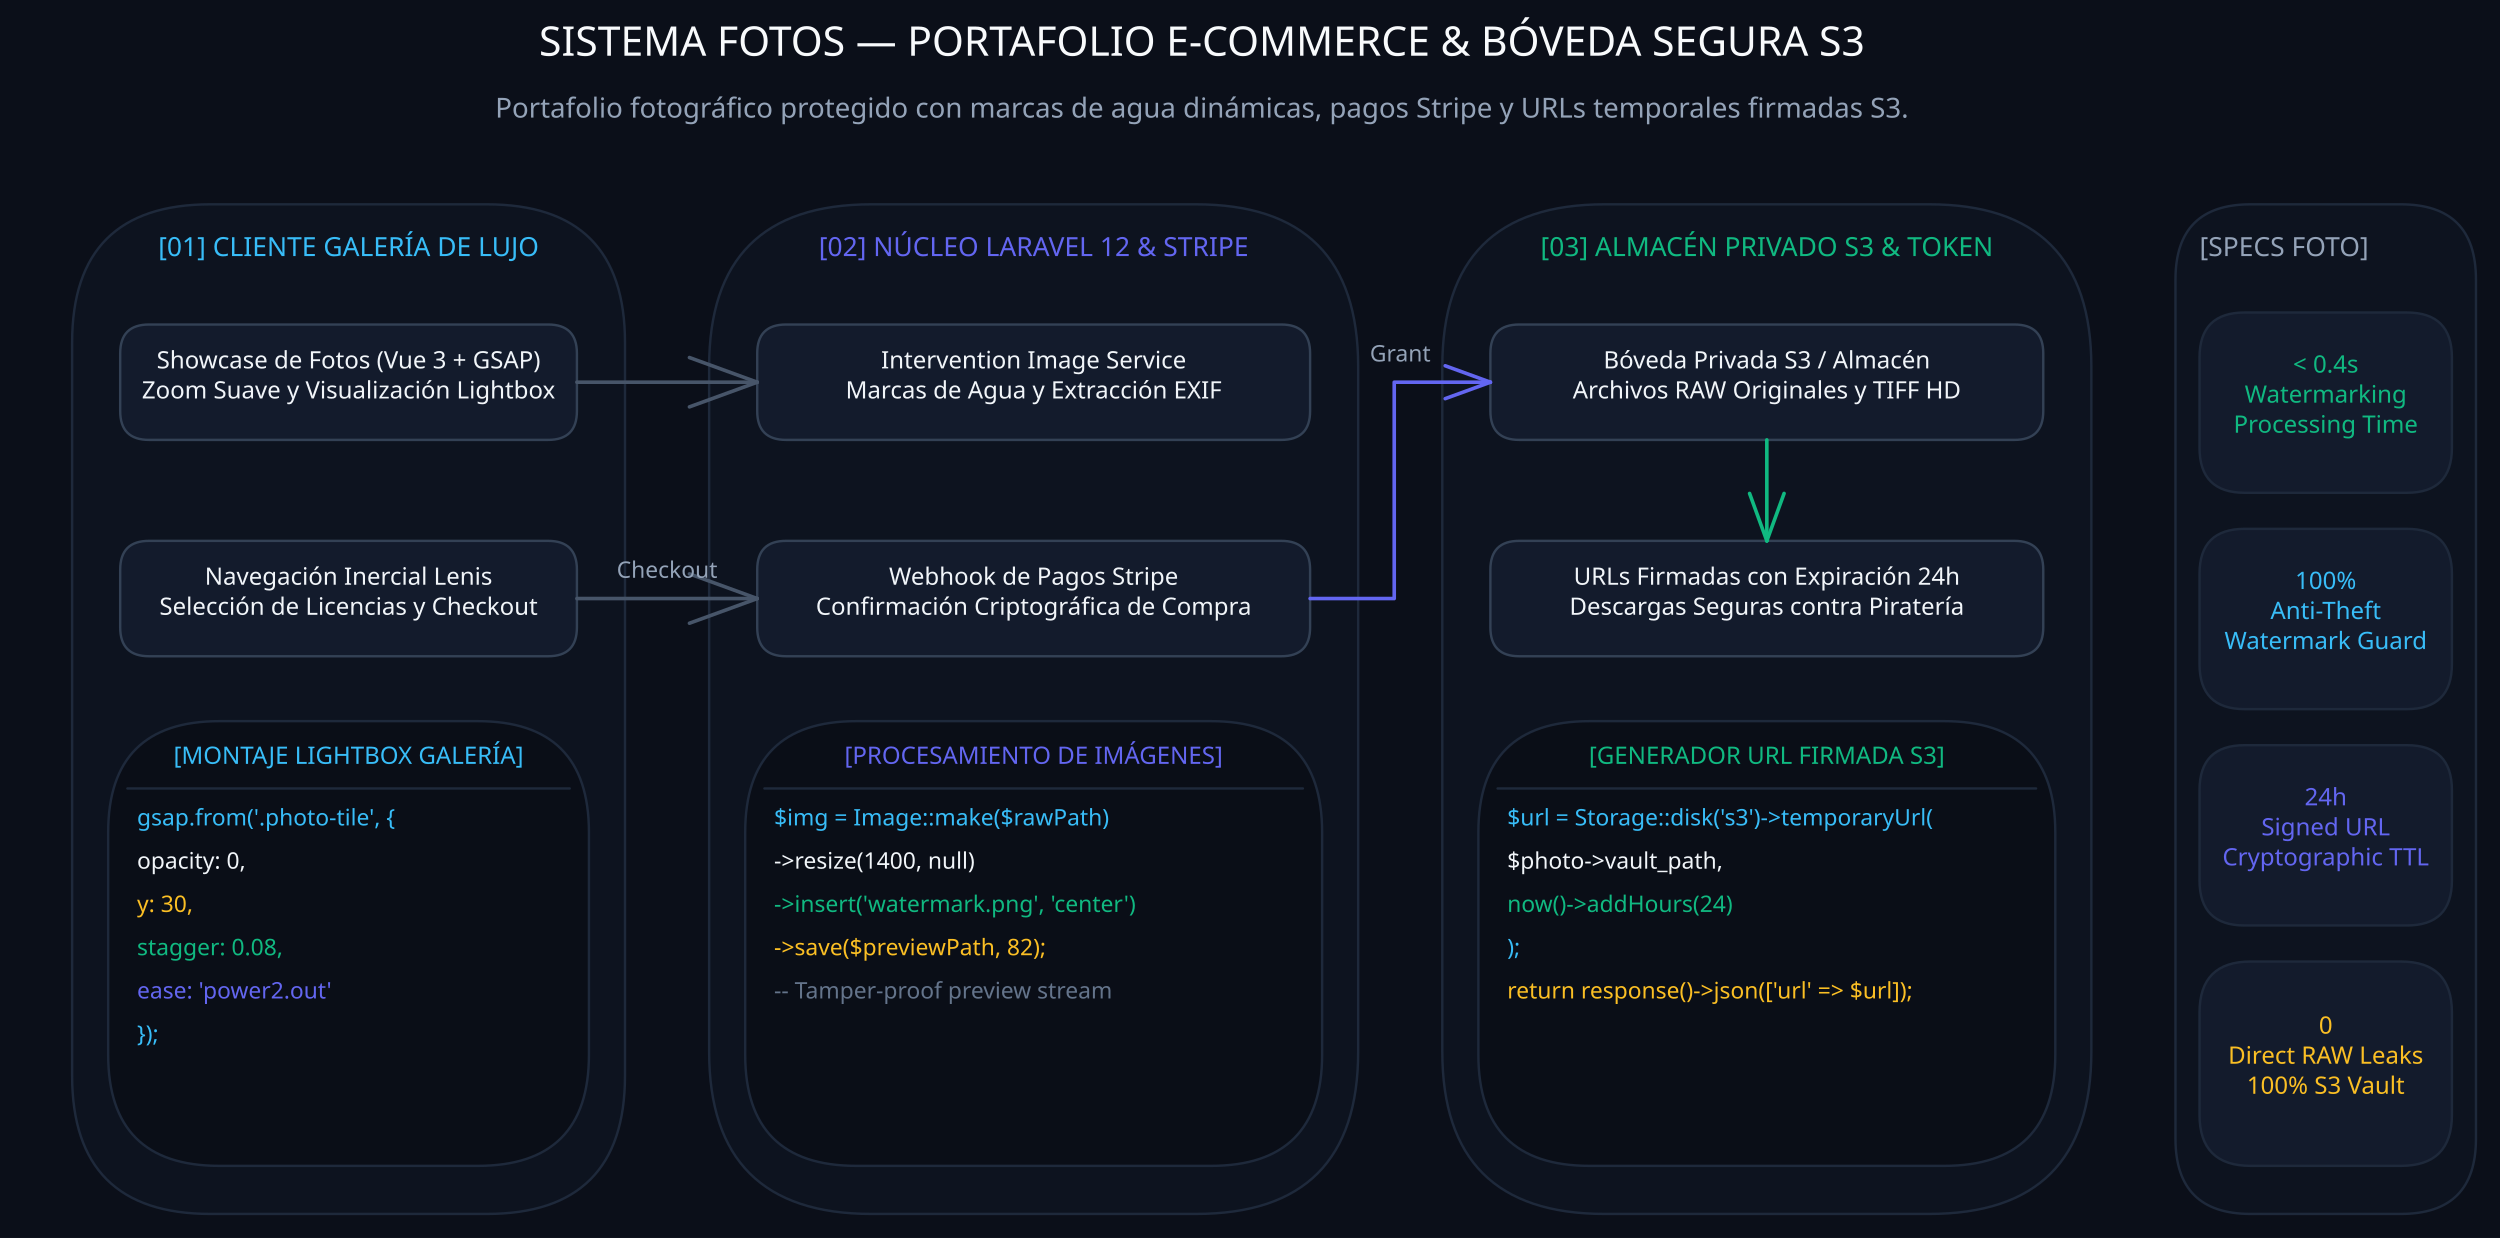
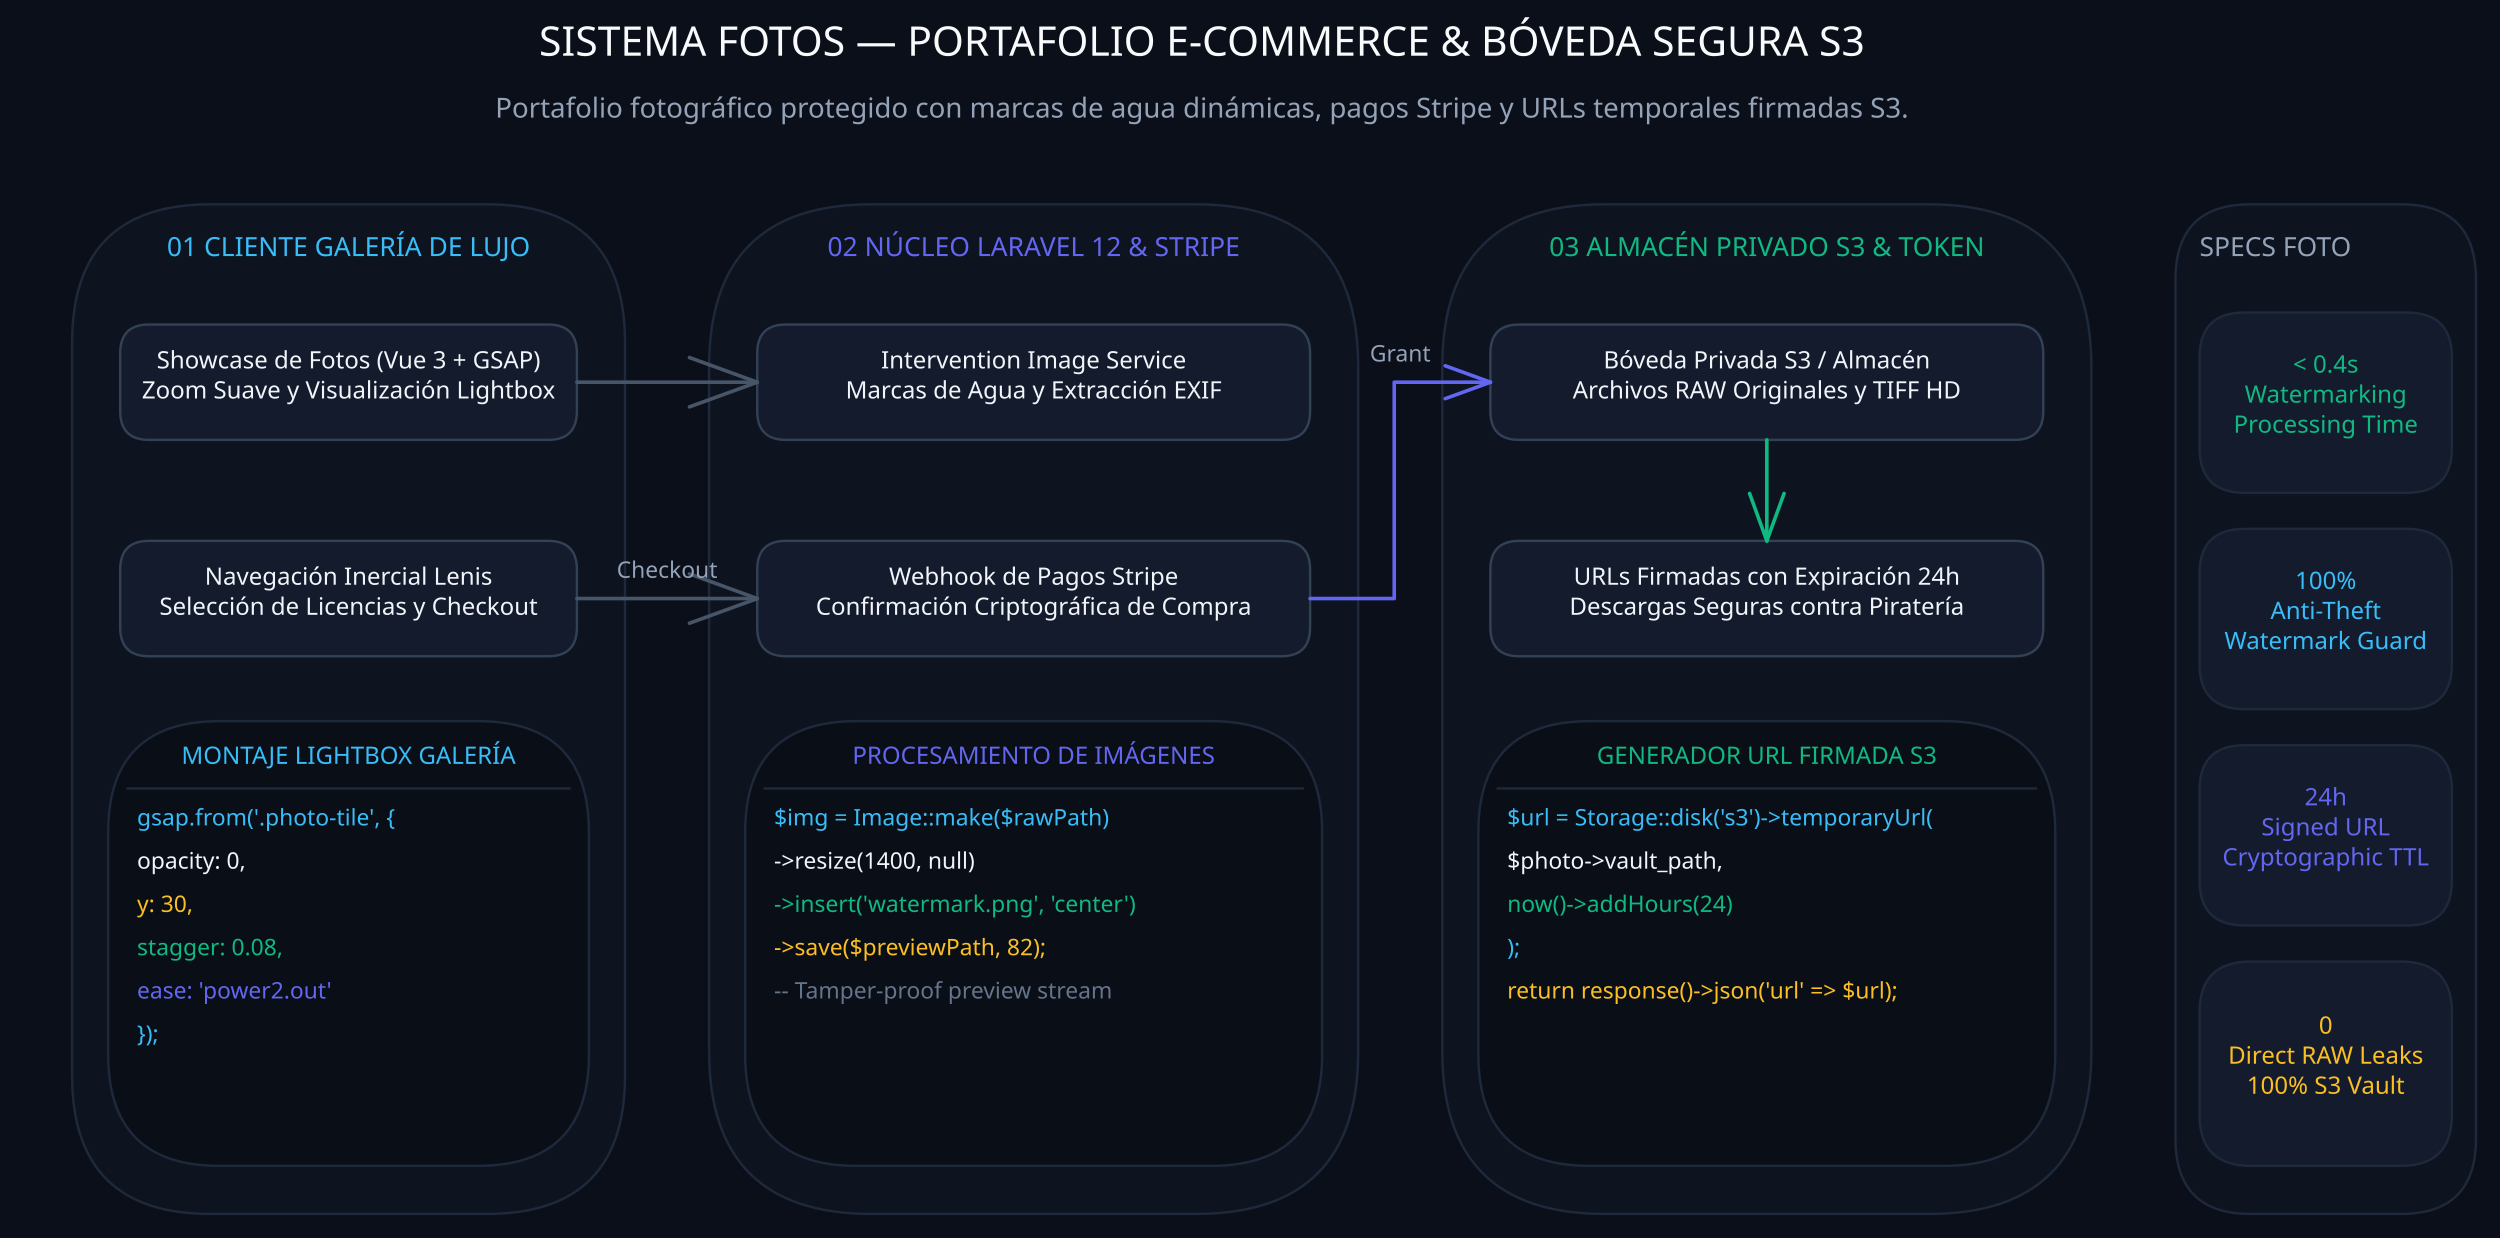
<svg xmlns="http://www.w3.org/2000/svg" version="1.1" viewBox="0 0 1040 515" width="2080" height="1030">
  <defs>
    <style class="style-fonts">
      @font-face {
        font-family: "Virgil";
        src: url("https://unpkg.com/@excalidraw/excalidraw@undefined/dist/excalidraw-assets/Virgil.woff2");
      }
      @font-face {
        font-family: "Cascadia";
        src: url("https://unpkg.com/@excalidraw/excalidraw@undefined/dist/excalidraw-assets/Cascadia.woff2");
      }
      @font-face {
        font-family: "Assistant";
        src: url("https://unpkg.com/@excalidraw/excalidraw@undefined/dist/excalidraw-assets/Assistant-Regular.woff2");
      }
    </style>
  </defs>
  <rect x="0" y="0" width="1040" height="515" fill="#0b0f19" />
  <g transform="translate(10 10) rotate(0 490 14)">
    <text x="490" y="0" font-family="Cascadia, Segoe UI Emoji" font-size="17px" fill="#f8fafc" text-anchor="middle" style="white-space: pre;" direction="ltr" dominant-baseline="text-before-edge">SISTEMA FOTOS — PORTAFOLIO E-COMMERCE &amp; BÓVEDA SEGURA S3</text>
  </g>
  <g transform="translate(10 40) rotate(0 490 9)">
    <text x="490" y="0" font-family="Cascadia, Segoe UI Emoji" font-size="11.5px" fill="#94a3b8" text-anchor="middle" style="white-space: pre;" direction="ltr" dominant-baseline="text-before-edge">Portafolio fotográfico protegido con marcas de agua dinámicas, pagos Stripe y URLs temporales firmadas S3.</text>
  </g>
  <g stroke-linecap="round" transform="translate(30 85) rotate(0 115 210)">
    <path d="M57.5 0 C97.15 0, 136.8 0, 172.5 0 C210.83 0, 230 19.17, 230 57.5 C230 175.03, 230 292.57, 230 362.5 C230 400.83, 210.83 420, 172.5 420 C138.36 420, 104.22 420, 57.5 420 C19.17 420, 0 400.83, 0 362.5 C0 294.86, 0 227.22, 0 57.5 C0 19.17, 19.17 0, 57.5 0" stroke="none" stroke-width="0" fill="#0d131f" />
    <path d="M57.5 0 C85.67 0, 113.85 0, 172.5 0 M57.5 0 C91.78 0, 126.07 0, 172.5 0 M172.5 0 C210.83 0, 230 19.17, 230 57.5 M172.5 0 C210.83 0, 230 19.17, 230 57.5 M230 57.5 C230 152.23, 230 246.95, 230 362.5 M230 57.5 C230 169.72, 230 281.93, 230 362.5 M230 362.5 C230 400.83, 210.83 420, 172.5 420 M230 362.5 C230 400.83, 210.83 420, 172.5 420 M172.5 420 C149.14 420, 125.78 420, 57.5 420 M172.5 420 C140.02 420, 107.55 420, 57.5 420 M57.5 420 C19.17 420, 0 400.83, 0 362.5 M57.5 420 C19.17 420, 0 400.83, 0 362.5 M0 362.5 C0 262.7, 0 162.89, 0 57.5 M0 362.5 C0 256.13, 0 149.75, 0 57.5 M0 57.5 C0 19.17, 19.17 0, 57.5 0 M0 57.5 C0 19.17, 19.17 0, 57.5 0" stroke="#1e293b" stroke-width="1" fill="none" />
  </g>
  <g transform="translate(30 98) rotate(0 115 8)">
-     <text x="115" y="0" font-family="Cascadia, Segoe UI Emoji" font-size="11px" fill="#38bdf8" text-anchor="middle" style="white-space: pre;" direction="ltr" dominant-baseline="text-before-edge">[01] CLIENTE GALERÍA DE LUJO</text>
+     <text x="115" y="0" font-family="Cascadia, Segoe UI Emoji" font-size="11px" fill="#38bdf8" text-anchor="middle" style="white-space: pre;" direction="ltr" dominant-baseline="text-before-edge">01 CLIENTE GALERÍA DE LUJO</text>
  </g>
  <g stroke-linecap="round" transform="translate(50 135) rotate(0 95 24)">
    <path d="M12 0 C49.3 0, 86.6 0, 178 0 C186 0, 190 4, 190 12 C190 18.88, 190 25.77, 190 36 C190 44, 186 48, 178 48 C138.4 48, 98.79 48, 12 48 C4 48, 0 44, 0 36 C0 26.53, 0 17.05, 0 12 C0 4, 4 0, 12 0" stroke="none" stroke-width="0" fill="#131b2c" />
    <path d="M12 0 C52.67 0, 93.34 0, 178 0 M12 0 C76.09 0, 140.19 0, 178 0 M178 0 C186 0, 190 4, 190 12 M178 0 C186 0, 190 4, 190 12 M190 12 C190 21.13, 190 30.27, 190 36 M190 12 C190 19.82, 190 27.65, 190 36 M190 36 C190 44, 186 48, 178 48 M190 36 C190 44, 186 48, 178 48 M178 48 C133.87 48, 89.75 48, 12 48 M178 48 C120.62 48, 63.23 48, 12 48 M12 48 C4 48, 0 44, 0 36 M12 48 C4 48, 0 44, 0 36 M0 36 C0 29.41, 0 22.83, 0 12 M0 36 C0 29.89, 0 23.79, 0 12 M0 12 C0 4, 4 0, 12 0 M0 12 C0 4, 4 0, 12 0" stroke="#334155" stroke-width="1" fill="none" />
  </g>
  <g transform="translate(56 145.5) rotate(0 89 13.5)">
    <text x="89" y="0" font-family="Cascadia, Segoe UI Emoji" font-size="10px" fill="#f1f5f9" text-anchor="middle" style="white-space: pre;" direction="ltr" dominant-baseline="text-before-edge">Showcase de Fotos (Vue 3 + GSAP)</text>
    <text x="89" y="12.5" font-family="Cascadia, Segoe UI Emoji" font-size="10px" fill="#f1f5f9" text-anchor="middle" style="white-space: pre;" direction="ltr" dominant-baseline="text-before-edge">Zoom Suave y Visualización Lightbox</text>
  </g>
  <g stroke-linecap="round" transform="translate(50 225) rotate(0 95 24)">
    <path d="M12 0 C62.57 0, 113.14 0, 178 0 C186 0, 190 4, 190 12 C190 21.32, 190 30.63, 190 36 C190 44, 186 48, 178 48 C114.88 48, 51.75 48, 12 48 C4 48, 0 44, 0 36 C0 27.18, 0 18.35, 0 12 C0 4, 4 0, 12 0" stroke="none" stroke-width="0" fill="#131b2c" />
    <path d="M12 0 C52.67 0, 93.34 0, 178 0 M12 0 C57.5 0, 102.99 0, 178 0 M178 0 C186 0, 190 4, 190 12 M178 0 C186 0, 190 4, 190 12 M190 12 C190 18.01, 190 24.03, 190 36 M190 12 C190 18.82, 190 25.64, 190 36 M190 36 C190 44, 186 48, 178 48 M190 36 C190 44, 186 48, 178 48 M178 48 C123.47 48, 68.94 48, 12 48 M178 48 C143.31 48, 108.62 48, 12 48 M12 48 C4 48, 0 44, 0 36 M12 48 C4 48, 0 44, 0 36 M0 36 C0 30.68, 0 25.36, 0 12 M0 36 C0 27.36, 0 18.72, 0 12 M0 12 C0 4, 4 0, 12 0 M0 12 C0 4, 4 0, 12 0" stroke="#334155" stroke-width="1" fill="none" />
  </g>
  <g transform="translate(56 235.5) rotate(0 89 13.5)">
    <text x="89" y="0" font-family="Cascadia, Segoe UI Emoji" font-size="10px" fill="#f1f5f9" text-anchor="middle" style="white-space: pre;" direction="ltr" dominant-baseline="text-before-edge">Navegación Inercial Lenis</text>
    <text x="89" y="12.5" font-family="Cascadia, Segoe UI Emoji" font-size="10px" fill="#f1f5f9" text-anchor="middle" style="white-space: pre;" direction="ltr" dominant-baseline="text-before-edge">Selección de Licencias y Checkout</text>
  </g>
  <g stroke-linecap="round" transform="translate(45 300) rotate(0 100 92.5)">
    <path d="M46.25 0 C87.59 0, 128.94 0, 153.75 0 C184.58 0, 200 15.42, 200 46.25 C200 73.04, 200 99.83, 200 138.75 C200 169.58, 184.58 185, 153.75 185 C119.14 185, 84.53 185, 46.25 185 C15.42 185, 0 169.58, 0 138.75 C0 107.24, 0 75.73, 0 46.25 C0 15.42, 15.42 0, 46.25 0" stroke="none" stroke-width="0" fill="#0a0e17" />
    <path d="M46.25 0 C72.59 0, 98.93 0, 153.75 0 M46.25 0 C85.17 0, 124.09 0, 153.75 0 M153.75 0 C184.58 0, 200 15.42, 200 46.25 M153.75 0 C184.58 0, 200 15.42, 200 46.25 M200 46.25 C200 75.91, 200 105.56, 200 138.75 M200 46.25 C200 68.65, 200 91.05, 200 138.75 M200 138.75 C200 169.58, 184.58 185, 153.75 185 M200 138.75 C200 169.58, 184.58 185, 153.75 185 M153.75 185 C111.7 185, 69.64 185, 46.25 185 M153.75 185 C124.48 185, 95.22 185, 46.25 185 M46.25 185 C15.42 185, 0 169.58, 0 138.75 M46.25 185 C15.42 185, 0 169.58, 0 138.75 M0 138.75 C0 104.62, 0 70.5, 0 46.25 M0 138.75 C0 114.17, 0 89.58, 0 46.25 M0 46.25 C0 15.42, 15.42 0, 46.25 0 M0 46.25 C0 15.42, 15.42 0, 46.25 0" stroke="#1e293b" stroke-width="1" fill="none" />
  </g>
  <g transform="translate(45 310) rotate(0 100 8)">
-     <text x="100" y="0" font-family="Cascadia, Segoe UI Emoji" font-size="10px" fill="#38bdf8" text-anchor="middle" style="white-space: pre;" direction="ltr" dominant-baseline="text-before-edge">[MONTAJE LIGHTBOX GALERÍA]</text>
+     <text x="100" y="0" font-family="Cascadia, Segoe UI Emoji" font-size="10px" fill="#38bdf8" text-anchor="middle" style="white-space: pre;" direction="ltr" dominant-baseline="text-before-edge">MONTAJE LIGHTBOX GALERÍA</text>
  </g>
  <g stroke-linecap="round">
    <g transform="translate(53 328) rotate(0 92 0)">
      <path d="M0 0 C45.09 0, 90.18 0, 184 0 M0 0 C46.01 0, 92.01 0, 184 0" stroke="#1e293b" stroke-width="1" fill="none" />
    </g>
  </g>
  <mask />
  <g transform="translate(57 336) rotate(0 88 7.5)">
    <text x="0" y="0" font-family="Cascadia, Segoe UI Emoji" font-size="9.5px" fill="#38bdf8" text-anchor="start" style="white-space: pre;" direction="ltr" dominant-baseline="text-before-edge">gsap.from('.photo-tile', {</text>
  </g>
  <g transform="translate(57 354) rotate(0 88 7.5)">
    <text x="0" y="0" font-family="Cascadia, Segoe UI Emoji" font-size="9.5px" fill="#f1f5f9" text-anchor="start" style="white-space: pre;" direction="ltr" dominant-baseline="text-before-edge">  opacity: 0,</text>
  </g>
  <g transform="translate(57 372) rotate(0 88 7.5)">
    <text x="0" y="0" font-family="Cascadia, Segoe UI Emoji" font-size="9.5px" fill="#fbbf24" text-anchor="start" style="white-space: pre;" direction="ltr" dominant-baseline="text-before-edge">  y: 30,</text>
  </g>
  <g transform="translate(57 390) rotate(0 88 7.5)">
    <text x="0" y="0" font-family="Cascadia, Segoe UI Emoji" font-size="9.5px" fill="#10b981" text-anchor="start" style="white-space: pre;" direction="ltr" dominant-baseline="text-before-edge">  stagger: 0.08,</text>
  </g>
  <g transform="translate(57 408) rotate(0 88 7.5)">
    <text x="0" y="0" font-family="Cascadia, Segoe UI Emoji" font-size="9.5px" fill="#6366f1" text-anchor="start" style="white-space: pre;" direction="ltr" dominant-baseline="text-before-edge">  ease: 'power2.out'</text>
  </g>
  <g transform="translate(57 426) rotate(0 88 7.5)">
    <text x="0" y="0" font-family="Cascadia, Segoe UI Emoji" font-size="9.5px" fill="#38bdf8" text-anchor="start" style="white-space: pre;" direction="ltr" dominant-baseline="text-before-edge">});</text>
  </g>
  <g stroke-linecap="round" transform="translate(295 85) rotate(0 135 210)">
    <path d="M67.5 0 C113.98 0, 160.46 0, 202.5 0 C247.5 0, 270 22.5, 270 67.5 C270 166.12, 270 264.74, 270 352.5 C270 397.5, 247.5 420, 202.5 420 C153.96 420, 105.42 420, 67.5 420 C22.5 420, 0 397.5, 0 352.5 C0 261.59, 0 170.68, 0 67.5 C0 22.5, 22.5 0, 67.5 0" stroke="none" stroke-width="0" fill="#0d131f" />
    <path d="M67.5 0 C100.59 0, 133.68 0, 202.5 0 M67.5 0 C102.32 0, 137.14 0, 202.5 0 M202.5 0 C247.5 0, 270 22.5, 270 67.5 M202.5 0 C247.5 0, 270 22.5, 270 67.5 M270 67.5 C270 134.66, 270 201.82, 270 352.5 M270 67.5 C270 139.77, 270 212.04, 270 352.5 M270 352.5 C270 397.5, 247.5 420, 202.5 420 M270 352.5 C270 397.5, 247.5 420, 202.5 420 M202.5 420 C165.6 420, 128.71 420, 67.5 420 M202.5 420 C154.3 420, 106.11 420, 67.5 420 M67.5 420 C22.5 420, 0 397.5, 0 352.5 M67.5 420 C22.5 420, 0 397.5, 0 352.5 M0 352.5 C0 258.02, 0 163.54, 0 67.5 M0 352.5 C0 283.74, 0 214.98, 0 67.5 M0 67.5 C0 22.5, 22.5 0, 67.5 0 M0 67.5 C0 22.5, 22.5 0, 67.5 0" stroke="#1e293b" stroke-width="1" fill="none" />
  </g>
  <g transform="translate(295 98) rotate(0 135 8)">
-     <text x="135" y="0" font-family="Cascadia, Segoe UI Emoji" font-size="11px" fill="#6366f1" text-anchor="middle" style="white-space: pre;" direction="ltr" dominant-baseline="text-before-edge">[02] NÚCLEO LARAVEL 12 &amp; STRIPE</text>
+     <text x="135" y="0" font-family="Cascadia, Segoe UI Emoji" font-size="11px" fill="#6366f1" text-anchor="middle" style="white-space: pre;" direction="ltr" dominant-baseline="text-before-edge">02 NÚCLEO LARAVEL 12 &amp; STRIPE</text>
  </g>
  <g stroke-linecap="round" transform="translate(315 135) rotate(0 115 24)">
    <path d="M12 0 C58.19 0, 104.39 0, 218 0 C226 0, 230 4, 230 12 C230 17.94, 230 23.88, 230 36 C230 44, 226 48, 218 48 C155.95 48, 93.89 48, 12 48 C4 48, 0 44, 0 36 C0 28.99, 0 21.99, 0 12 C0 4, 4 0, 12 0" stroke="none" stroke-width="0" fill="#131b2c" />
    <path d="M12 0 C62.5 0, 112.99 0, 218 0 M12 0 C83.26 0, 154.52 0, 218 0 M218 0 C226 0, 230 4, 230 12 M218 0 C226 0, 230 4, 230 12 M230 12 C230 19.34, 230 26.67, 230 36 M230 12 C230 17.08, 230 22.16, 230 36 M230 36 C230 44, 226 48, 218 48 M230 36 C230 44, 226 48, 218 48 M218 48 C148.79 48, 79.57 48, 12 48 M218 48 C172.62 48, 127.24 48, 12 48 M12 48 C4 48, 0 44, 0 36 M12 48 C4 48, 0 44, 0 36 M0 36 C0 29.31, 0 22.62, 0 12 M0 36 C0 27.67, 0 19.35, 0 12 M0 12 C0 4, 4 0, 12 0 M0 12 C0 4, 4 0, 12 0" stroke="#334155" stroke-width="1" fill="none" />
  </g>
  <g transform="translate(321 145.5) rotate(0 109 13.5)">
    <text x="109" y="0" font-family="Cascadia, Segoe UI Emoji" font-size="10px" fill="#f1f5f9" text-anchor="middle" style="white-space: pre;" direction="ltr" dominant-baseline="text-before-edge">Intervention Image Service</text>
    <text x="109" y="12.5" font-family="Cascadia, Segoe UI Emoji" font-size="10px" fill="#f1f5f9" text-anchor="middle" style="white-space: pre;" direction="ltr" dominant-baseline="text-before-edge">Marcas de Agua y Extracción EXIF</text>
  </g>
  <g stroke-linecap="round" transform="translate(315 225) rotate(0 115 24)">
    <path d="M12 0 C74.66 0, 137.32 0, 218 0 C226 0, 230 4, 230 12 C230 20.37, 230 28.75, 230 36 C230 44, 226 48, 218 48 C167.96 48, 117.92 48, 12 48 C4 48, 0 44, 0 36 C0 29.64, 0 23.28, 0 12 C0 4, 4 0, 12 0" stroke="none" stroke-width="0" fill="#131b2c" />
    <path d="M12 0 C62.5 0, 113 0, 218 0 M12 0 C60.18 0, 108.36 0, 218 0 M218 0 C226 0, 230 4, 230 12 M218 0 C226 0, 230 4, 230 12 M230 12 C230 21.02, 230 30.03, 230 36 M230 12 C230 20.87, 230 29.75, 230 36 M230 36 C230 44, 226 48, 218 48 M230 36 C230 44, 226 48, 218 48 M218 48 C135.87 48, 53.74 48, 12 48 M218 48 C159.58 48, 101.17 48, 12 48 M12 48 C4 48, 0 44, 0 36 M12 48 C4 48, 0 44, 0 36 M0 36 C0 30.58, 0 25.15, 0 12 M0 36 C0 29.94, 0 23.88, 0 12 M0 12 C0 4, 4 0, 12 0 M0 12 C0 4, 4 0, 12 0" stroke="#334155" stroke-width="1" fill="none" />
  </g>
  <g transform="translate(321 235.5) rotate(0 109 13.5)">
    <text x="109" y="0" font-family="Cascadia, Segoe UI Emoji" font-size="10px" fill="#f1f5f9" text-anchor="middle" style="white-space: pre;" direction="ltr" dominant-baseline="text-before-edge">Webhook de Pagos Stripe</text>
    <text x="109" y="12.5" font-family="Cascadia, Segoe UI Emoji" font-size="10px" fill="#f1f5f9" text-anchor="middle" style="white-space: pre;" direction="ltr" dominant-baseline="text-before-edge">Confirmación Criptográfica de Compra</text>
  </g>
  <g stroke-linecap="round" transform="translate(310 300) rotate(0 120 92.5)">
    <path d="M46.25 0 C102.91 0, 159.57 0, 193.75 0 C224.58 0, 240 15.42, 240 46.25 C240 69.4, 240 92.56, 240 138.75 C240 169.58, 224.58 185, 193.75 185 C137.02 185, 80.29 185, 46.25 185 C15.42 185, 0 169.58, 0 138.75 C0 116.75, 0 94.74, 0 46.25 C0 15.42, 15.42 0, 46.25 0" stroke="none" stroke-width="0" fill="#0a0e17" />
    <path d="M46.25 0 C82.41 0, 118.57 0, 193.75 0 M46.25 0 C93.73 0, 141.2 0, 193.75 0 M193.75 0 C224.58 0, 240 15.42, 240 46.25 M193.75 0 C224.58 0, 240 15.42, 240 46.25 M240 46.25 C240 68.97, 240 91.7, 240 138.75 M240 46.25 C240 76.58, 240 106.9, 240 138.75 M240 138.75 C240 169.58, 224.58 185, 193.75 185 M240 138.75 C240 169.58, 224.58 185, 193.75 185 M193.75 185 C155.2 185, 116.65 185, 46.25 185 M193.75 185 C142.59 185, 91.43 185, 46.25 185 M46.25 185 C15.42 185, 0 169.58, 0 138.75 M46.25 185 C15.42 185, 0 169.58, 0 138.75 M0 138.75 C0 104.23, 0 69.71, 0 46.25 M0 138.75 C0 105.61, 0 72.47, 0 46.25 M0 46.25 C0 15.42, 15.42 0, 46.25 0 M0 46.25 C0 15.42, 15.42 0, 46.25 0" stroke="#1e293b" stroke-width="1" fill="none" />
  </g>
  <g transform="translate(310 310) rotate(0 120 8)">
-     <text x="120" y="0" font-family="Cascadia, Segoe UI Emoji" font-size="10px" fill="#6366f1" text-anchor="middle" style="white-space: pre;" direction="ltr" dominant-baseline="text-before-edge">[PROCESAMIENTO DE IMÁGENES]</text>
+     <text x="120" y="0" font-family="Cascadia, Segoe UI Emoji" font-size="10px" fill="#6366f1" text-anchor="middle" style="white-space: pre;" direction="ltr" dominant-baseline="text-before-edge">PROCESAMIENTO DE IMÁGENES</text>
  </g>
  <g stroke-linecap="round">
    <g transform="translate(318 328) rotate(0 112 0)">
      <path d="M0 0 C54.92 0, 109.84 0, 224 0 M0 0 C47.01 0, 94.01 0, 224 0" stroke="#1e293b" stroke-width="1" fill="none" />
    </g>
  </g>
  <mask />
  <g transform="translate(322 336) rotate(0 108 7.5)">
    <text x="0" y="0" font-family="Cascadia, Segoe UI Emoji" font-size="9.5px" fill="#38bdf8" text-anchor="start" style="white-space: pre;" direction="ltr" dominant-baseline="text-before-edge">$img = Image::make($rawPath)</text>
  </g>
  <g transform="translate(322 354) rotate(0 108 7.5)">
    <text x="0" y="0" font-family="Cascadia, Segoe UI Emoji" font-size="9.5px" fill="#f1f5f9" text-anchor="start" style="white-space: pre;" direction="ltr" dominant-baseline="text-before-edge">  -&gt;resize(1400, null)</text>
  </g>
  <g transform="translate(322 372) rotate(0 108 7.5)">
    <text x="0" y="0" font-family="Cascadia, Segoe UI Emoji" font-size="9.5px" fill="#10b981" text-anchor="start" style="white-space: pre;" direction="ltr" dominant-baseline="text-before-edge">  -&gt;insert('watermark.png', 'center')</text>
  </g>
  <g transform="translate(322 390) rotate(0 108 7.5)">
    <text x="0" y="0" font-family="Cascadia, Segoe UI Emoji" font-size="9.5px" fill="#fbbf24" text-anchor="start" style="white-space: pre;" direction="ltr" dominant-baseline="text-before-edge">  -&gt;save($previewPath, 82);</text>
  </g>
  <g transform="translate(322 408) rotate(0 108 7.5)">
    <text x="0" y="0" font-family="Cascadia, Segoe UI Emoji" font-size="9.5px" fill="#64748b" text-anchor="start" style="white-space: pre;" direction="ltr" dominant-baseline="text-before-edge">-- Tamper-proof preview stream</text>
  </g>
  <g stroke-linecap="round" transform="translate(600 85) rotate(0 135 210)">
    <path d="M67.5 0 C108.52 0, 149.55 0, 202.5 0 C247.5 0, 270 22.5, 270 67.5 C270 140.46, 270 213.42, 270 352.5 C270 397.5, 247.5 420, 202.5 420 C155.07 420, 107.63 420, 67.5 420 C22.5 420, 0 397.5, 0 352.5 C0 258.53, 0 164.56, 0 67.5 C0 22.5, 22.5 0, 67.5 0" stroke="none" stroke-width="0" fill="#0d131f" />
    <path d="M67.5 0 C100.61 0, 133.71 0, 202.5 0 M67.5 0 C104.46 0, 141.42 0, 202.5 0 M202.5 0 C247.5 0, 270 22.5, 270 67.5 M202.5 0 C247.5 0, 270 22.5, 270 67.5 M270 67.5 C270 160.33, 270 253.15, 270 352.5 M270 67.5 C270 170.16, 270 272.81, 270 352.5 M270 352.5 C270 397.5, 247.5 420, 202.5 420 M270 352.5 C270 397.5, 247.5 420, 202.5 420 M202.5 420 C160.36 420, 118.22 420, 67.5 420 M202.5 420 C148.5 420, 94.5 420, 67.5 420 M67.5 420 C22.5 420, 0 397.5, 0 352.5 M67.5 420 C22.5 420, 0 397.5, 0 352.5 M0 352.5 C0 249.28, 0 146.07, 0 67.5 M0 352.5 C0 243.93, 0 135.37, 0 67.5 M0 67.5 C0 22.5, 22.5 0, 67.5 0 M0 67.5 C0 22.5, 22.5 0, 67.5 0" stroke="#1e293b" stroke-width="1" fill="none" />
  </g>
  <g transform="translate(600 98) rotate(0 135 8)">
-     <text x="135" y="0" font-family="Cascadia, Segoe UI Emoji" font-size="11px" fill="#10b981" text-anchor="middle" style="white-space: pre;" direction="ltr" dominant-baseline="text-before-edge">[03] ALMACÉN PRIVADO S3 &amp; TOKEN</text>
+     <text x="135" y="0" font-family="Cascadia, Segoe UI Emoji" font-size="11px" fill="#10b981" text-anchor="middle" style="white-space: pre;" direction="ltr" dominant-baseline="text-before-edge">03 ALMACÉN PRIVADO S3 &amp; TOKEN</text>
  </g>
  <g stroke-linecap="round" transform="translate(620 135) rotate(0 115 24)">
    <path d="M12 0 C91.07 0, 170.13 0, 218 0 C226 0, 230 4, 230 12 C230 20.58, 230 29.16, 230 36 C230 44, 226 48, 218 48 C157.63 48, 97.26 48, 12 48 C4 48, 0 44, 0 36 C0 28.74, 0 21.47, 0 12 C0 4, 4 0, 12 0" stroke="none" stroke-width="0" fill="#131b2c" />
    <path d="M12 0 C62.52 0, 113.05 0, 218 0 M12 0 C86.52 0, 161.04 0, 218 0 M218 0 C226 0, 230 4, 230 12 M218 0 C226 0, 230 4, 230 12 M230 12 C230 21.5, 230 30.99, 230 36 M230 12 C230 19.64, 230 27.28, 230 36 M230 36 C230 44, 226 48, 218 48 M230 36 C230 44, 226 48, 218 48 M218 48 C140.79 48, 63.57 48, 12 48 M218 48 C163.77 48, 109.53 48, 12 48 M12 48 C4 48, 0 44, 0 36 M12 48 C4 48, 0 44, 0 36 M0 36 C0 28.57, 0 21.15, 0 12 M0 36 C0 29.12, 0 22.24, 0 12 M0 12 C0 4, 4 0, 12 0 M0 12 C0 4, 4 0, 12 0" stroke="#334155" stroke-width="1" fill="none" />
  </g>
  <g transform="translate(626 145.5) rotate(0 109 13.5)">
    <text x="109" y="0" font-family="Cascadia, Segoe UI Emoji" font-size="10px" fill="#f1f5f9" text-anchor="middle" style="white-space: pre;" direction="ltr" dominant-baseline="text-before-edge">Bóveda Privada S3 / Almacén</text>
    <text x="109" y="12.5" font-family="Cascadia, Segoe UI Emoji" font-size="10px" fill="#f1f5f9" text-anchor="middle" style="white-space: pre;" direction="ltr" dominant-baseline="text-before-edge">Archivos RAW Originales y TIFF HD</text>
  </g>
  <g stroke-linecap="round" transform="translate(620 225) rotate(0 115 24)">
    <path d="M12 0 C66.33 0, 120.66 0, 218 0 C226 0, 230 4, 230 12 C230 18.21, 230 24.42, 230 36 C230 44, 226 48, 218 48 C169.64 48, 121.29 48, 12 48 C4 48, 0 44, 0 36 C0 29.38, 0 22.77, 0 12 C0 4, 4 0, 12 0" stroke="none" stroke-width="0" fill="#131b2c" />
    <path d="M12 0 C62.53 0, 113.05 0, 218 0 M12 0 C63.44 0, 114.88 0, 218 0 M218 0 C226 0, 230 4, 230 12 M218 0 C226 0, 230 4, 230 12 M230 12 C230 18.38, 230 24.75, 230 36 M230 12 C230 18.63, 230 25.27, 230 36 M230 36 C230 44, 226 48, 218 48 M230 36 C230 44, 226 48, 218 48 M218 48 C169.07 48, 120.15 48, 12 48 M218 48 C150.73 48, 83.46 48, 12 48 M12 48 C4 48, 0 44, 0 36 M12 48 C4 48, 0 44, 0 36 M0 36 C0 29.84, 0 23.68, 0 12 M0 36 C0 26.59, 0 17.17, 0 12 M0 12 C0 4, 4 0, 12 0 M0 12 C0 4, 4 0, 12 0" stroke="#334155" stroke-width="1" fill="none" />
  </g>
  <g transform="translate(626 235.5) rotate(0 109 13.5)">
    <text x="109" y="0" font-family="Cascadia, Segoe UI Emoji" font-size="10px" fill="#f1f5f9" text-anchor="middle" style="white-space: pre;" direction="ltr" dominant-baseline="text-before-edge">URLs Firmadas con Expiración 24h</text>
    <text x="109" y="12.5" font-family="Cascadia, Segoe UI Emoji" font-size="10px" fill="#f1f5f9" text-anchor="middle" style="white-space: pre;" direction="ltr" dominant-baseline="text-before-edge">Descargas Seguras contra Piratería</text>
  </g>
  <g stroke-linecap="round" transform="translate(615 300) rotate(0 120 92.5)">
    <path d="M46.25 0 C96.94 0, 147.64 0, 193.75 0 C224.58 0, 240 15.42, 240 46.25 C240 79.57, 240 112.9, 240 138.75 C240 169.58, 224.58 185, 193.75 185 C138.23 185, 82.7 185, 46.25 185 C15.42 185, 0 169.58, 0 138.75 C0 115.75, 0 92.76, 0 46.25 C0 15.42, 15.42 0, 46.25 0" stroke="none" stroke-width="0" fill="#0a0e17" />
    <path d="M46.25 0 C82.43 0, 118.61 0, 193.75 0 M46.25 0 C96.06 0, 145.87 0, 193.75 0 M193.75 0 C224.58 0, 240 15.42, 240 46.25 M193.75 0 C224.58 0, 240 15.42, 240 46.25 M240 46.25 C240 77.31, 240 108.36, 240 138.75 M240 46.25 C240 67.94, 240 89.63, 240 138.75 M240 138.75 C240 169.58, 224.58 185, 193.75 185 M240 138.75 C240 169.58, 224.58 185, 193.75 185 M193.75 185 C149.47 185, 105.19 185, 46.25 185 M193.75 185 C136.25 185, 78.75 185, 46.25 185 M46.25 185 C15.42 185, 0 169.58, 0 138.75 M46.25 185 C15.42 185, 0 169.58, 0 138.75 M0 138.75 C0 119.89, 0 101.03, 0 46.25 M0 138.75 C0 111.19, 0 83.63, 0 46.25 M0 46.25 C0 15.42, 15.42 0, 46.25 0 M0 46.25 C0 15.42, 15.42 0, 46.25 0" stroke="#1e293b" stroke-width="1" fill="none" />
  </g>
  <g transform="translate(615 310) rotate(0 120 8)">
-     <text x="120" y="0" font-family="Cascadia, Segoe UI Emoji" font-size="10px" fill="#10b981" text-anchor="middle" style="white-space: pre;" direction="ltr" dominant-baseline="text-before-edge">[GENERADOR URL FIRMADA S3]</text>
+     <text x="120" y="0" font-family="Cascadia, Segoe UI Emoji" font-size="10px" fill="#10b981" text-anchor="middle" style="white-space: pre;" direction="ltr" dominant-baseline="text-before-edge">GENERADOR URL FIRMADA S3</text>
  </g>
  <g stroke-linecap="round">
    <g transform="translate(623 328) rotate(0 112 0)">
      <path d="M0 0 C54.95 0, 109.9 0, 224 0 M0 0 C50.55 0, 101.1 0, 224 0" stroke="#1e293b" stroke-width="1" fill="none" />
    </g>
  </g>
  <mask />
  <g transform="translate(627 336) rotate(0 108 7.5)">
    <text x="0" y="0" font-family="Cascadia, Segoe UI Emoji" font-size="9.5px" fill="#38bdf8" text-anchor="start" style="white-space: pre;" direction="ltr" dominant-baseline="text-before-edge">$url = Storage::disk('s3')-&gt;temporaryUrl(</text>
  </g>
  <g transform="translate(627 354) rotate(0 108 7.5)">
    <text x="0" y="0" font-family="Cascadia, Segoe UI Emoji" font-size="9.5px" fill="#f1f5f9" text-anchor="start" style="white-space: pre;" direction="ltr" dominant-baseline="text-before-edge">  $photo-&gt;vault_path,</text>
  </g>
  <g transform="translate(627 372) rotate(0 108 7.5)">
    <text x="0" y="0" font-family="Cascadia, Segoe UI Emoji" font-size="9.5px" fill="#10b981" text-anchor="start" style="white-space: pre;" direction="ltr" dominant-baseline="text-before-edge">  now()-&gt;addHours(24)</text>
  </g>
  <g transform="translate(627 390) rotate(0 108 7.5)">
    <text x="0" y="0" font-family="Cascadia, Segoe UI Emoji" font-size="9.5px" fill="#38bdf8" text-anchor="start" style="white-space: pre;" direction="ltr" dominant-baseline="text-before-edge">);</text>
  </g>
  <g transform="translate(627 408) rotate(0 108 7.5)">
-     <text x="0" y="0" font-family="Cascadia, Segoe UI Emoji" font-size="9.5px" fill="#fbbf24" text-anchor="start" style="white-space: pre;" direction="ltr" dominant-baseline="text-before-edge">return response()-&gt;json(['url' =&gt; $url]);</text>
+     <text x="0" y="0" font-family="Cascadia, Segoe UI Emoji" font-size="9.5px" fill="#fbbf24" text-anchor="start" style="white-space: pre;" direction="ltr" dominant-baseline="text-before-edge">return response()-&gt;json('url' =&gt; $url);</text>
  </g>
  <g stroke-linecap="round" transform="translate(905 85) rotate(0 62.5 210)">
    <path d="M31.25 0 C47.71 0, 64.18 0, 93.75 0 C114.58 0, 125 10.42, 125 31.25 C125 162.08, 125 292.91, 125 388.75 C125 409.58, 114.58 420, 93.75 420 C72.3 420, 50.85 420, 31.25 420 C10.42 420, 0 409.58, 0 388.75 C0 267.04, 0 145.33, 0 31.25 C0 10.42, 10.42 0, 31.25 0" stroke="none" stroke-width="0" fill="#0d131f" />
    <path d="M31.25 0 C46.59 0, 61.92 0, 93.75 0 M31.25 0 C49.35 0, 67.45 0, 93.75 0 M93.75 0 C114.58 0, 125 10.42, 125 31.25 M93.75 0 C114.58 0, 125 10.42, 125 31.25 M125 31.25 C125 108.39, 125 185.53, 125 388.75 M125 31.25 C125 126.64, 125 222.02, 125 388.75 M125 388.75 C125 409.58, 114.58 420, 93.75 420 M125 388.75 C125 409.58, 114.58 420, 93.75 420 M93.75 420 C71.81 420, 49.88 420, 31.25 420 M93.75 420 C78.57 420, 63.38 420, 31.25 420 M31.25 420 C10.42 420, 0 409.58, 0 388.75 M31.25 420 C10.42 420, 0 409.58, 0 388.75 M0 388.75 C0 248.32, 0 107.88, 0 31.25 M0 388.75 C0 274.14, 0 159.52, 0 31.25 M0 31.25 C0 10.42, 10.42 0, 31.25 0 M0 31.25 C0 10.42, 10.42 0, 31.25 0" stroke="#1e293b" stroke-width="1" fill="none" />
  </g>
  <g transform="translate(915 98) rotate(0 52.5 8)">
-     <text x="0" y="0" font-family="Cascadia, Segoe UI Emoji" font-size="11px" fill="#94a3b8" text-anchor="start" style="white-space: pre;" direction="ltr" dominant-baseline="text-before-edge">[SPECS FOTO]</text>
+     <text x="0" y="0" font-family="Cascadia, Segoe UI Emoji" font-size="11px" fill="#94a3b8" text-anchor="start" style="white-space: pre;" direction="ltr" dominant-baseline="text-before-edge">SPECS FOTO</text>
  </g>
  <g stroke-linecap="round" transform="translate(915 130) rotate(0 52.5 37.5)">
    <path d="M18.75 0 C41.93 0, 65.11 0, 86.25 0 C98.75 0, 105 6.25, 105 18.75 C105 28.78, 105 38.8, 105 56.25 C105 68.75, 98.75 75, 86.25 75 C67.02 75, 47.79 75, 18.75 75 C6.25 75, 0 68.75, 0 56.25 C0 44.5, 0 32.74, 0 18.75 C0 6.25, 6.25 0, 18.75 0" stroke="none" stroke-width="0" fill="#131b2c" />
    <path d="M18.75 0 C35.31 0, 51.88 0, 86.25 0 M18.75 0 C44.24 0, 69.72 0, 86.25 0 M86.25 0 C98.75 0, 105 6.25, 105 18.75 M86.25 0 C98.75 0, 105 6.25, 105 18.75 M105 18.75 C105 29.47, 105 40.18, 105 56.25 M105 18.75 C105 27.18, 105 35.62, 105 56.25 M105 56.25 C105 68.75, 98.75 75, 86.25 75 M105 56.25 C105 68.75, 98.75 75, 86.25 75 M86.25 75 C71.83 75, 57.41 75, 18.75 75 M86.25 75 C65.58 75, 44.91 75, 18.75 75 M18.75 75 C6.25 75, 0 68.75, 0 56.25 M18.75 75 C6.25 75, 0 68.75, 0 56.25 M0 56.25 C0 43.5, 0 30.75, 0 18.75 M0 56.25 C0 47.76, 0 39.28, 0 18.75 M0 18.75 C0 6.25, 6.25 0, 18.75 0 M0 18.75 C0 6.25, 6.25 0, 18.75 0" stroke="#1e293b" stroke-width="1" fill="none" />
  </g>
  <g transform="translate(921 147.25) rotate(0 46.5 20.25)">
    <text x="46.5" y="0" font-family="Cascadia, Segoe UI Emoji" font-size="10px" fill="#10b981" text-anchor="middle" style="white-space: pre;" direction="ltr" dominant-baseline="text-before-edge">&lt; 0.4s</text>
    <text x="46.5" y="12.5" font-family="Cascadia, Segoe UI Emoji" font-size="10px" fill="#10b981" text-anchor="middle" style="white-space: pre;" direction="ltr" dominant-baseline="text-before-edge">Watermarking</text>
    <text x="46.5" y="25" font-family="Cascadia, Segoe UI Emoji" font-size="10px" fill="#10b981" text-anchor="middle" style="white-space: pre;" direction="ltr" dominant-baseline="text-before-edge">Processing Time</text>
  </g>
  <g stroke-linecap="round" transform="translate(915 220) rotate(0 52.5 37.5)">
    <path d="M18.75 0 C33.82 0, 48.9 0, 86.25 0 C98.75 0, 105 6.25, 105 18.75 C105 32.58, 105 46.41, 105 56.25 C105 68.75, 98.75 75, 86.25 75 C70.96 75, 55.67 75, 18.75 75 C6.25 75, 0 68.75, 0 56.25 C0 45.51, 0 34.77, 0 18.75 C0 6.25, 6.25 0, 18.75 0" stroke="none" stroke-width="0" fill="#131b2c" />
    <path d="M18.75 0 C35.31 0, 51.88 0, 86.25 0 M18.75 0 C36.67 0, 54.6 0, 86.25 0 M86.25 0 C98.75 0, 105 6.25, 105 18.75 M86.25 0 C98.75 0, 105 6.25, 105 18.75 M105 18.75 C105 32.09, 105 45.43, 105 56.25 M105 18.75 C105 33.11, 105 47.47, 105 56.25 M105 56.25 C105 68.75, 98.75 75, 86.25 75 M105 56.25 C105 68.75, 98.75 75, 86.25 75 M86.25 75 C67.6 75, 48.94 75, 18.75 75 M86.25 75 C61.31 75, 36.37 75, 18.75 75 M18.75 75 C6.25 75, 0 68.75, 0 56.25 M18.75 75 C6.25 75, 0 68.75, 0 56.25 M0 56.25 C0 45.48, 0 34.7, 0 18.75 M0 56.25 C0 43.8, 0 31.35, 0 18.75 M0 18.75 C0 6.25, 6.25 0, 18.75 0 M0 18.75 C0 6.25, 6.25 0, 18.75 0" stroke="#1e293b" stroke-width="1" fill="none" />
  </g>
  <g transform="translate(921 237.25) rotate(0 46.5 20.25)">
    <text x="46.5" y="0" font-family="Cascadia, Segoe UI Emoji" font-size="10px" fill="#38bdf8" text-anchor="middle" style="white-space: pre;" direction="ltr" dominant-baseline="text-before-edge">100%</text>
    <text x="46.5" y="12.5" font-family="Cascadia, Segoe UI Emoji" font-size="10px" fill="#38bdf8" text-anchor="middle" style="white-space: pre;" direction="ltr" dominant-baseline="text-before-edge">Anti-Theft</text>
    <text x="46.5" y="25" font-family="Cascadia, Segoe UI Emoji" font-size="10px" fill="#38bdf8" text-anchor="middle" style="white-space: pre;" direction="ltr" dominant-baseline="text-before-edge">Watermark Guard</text>
  </g>
  <g stroke-linecap="round" transform="translate(915 310) rotate(0 52.5 37.5)">
    <path d="M18.75 0 C39.22 0, 59.69 0, 86.25 0 C98.75 0, 105 6.25, 105 18.75 C105 28.88, 105 39.02, 105 56.25 C105 68.75, 98.75 75, 86.25 75 C61.39 75, 36.54 75, 18.75 75 C6.25 75, 0 68.75, 0 56.25 C0 46.52, 0 36.8, 0 18.75 C0 6.25, 6.25 0, 18.75 0" stroke="none" stroke-width="0" fill="#131b2c" />
    <path d="M18.75 0 C35.32 0, 51.88 0, 86.25 0 M18.75 0 C42.61 0, 66.48 0, 86.25 0 M86.25 0 C98.75 0, 105 6.25, 105 18.75 M86.25 0 C98.75 0, 105 6.25, 105 18.75 M105 18.75 C105 27.22, 105 35.69, 105 56.25 M105 18.75 C105 31.54, 105 44.33, 105 56.25 M105 56.25 C105 68.75, 98.75 75, 86.25 75 M105 56.25 C105 68.75, 98.75 75, 86.25 75 M86.25 75 C63.37 75, 40.48 75, 18.75 75 M86.25 75 C70.54 75, 54.82 75, 18.75 75 M18.75 75 C6.25 75, 0 68.75, 0 56.25 M18.75 75 C6.25 75, 0 68.75, 0 56.25 M0 56.25 C0 47.45, 0 38.66, 0 18.75 M0 56.25 C0 47.34, 0 38.43, 0 18.75 M0 18.75 C0 6.25, 6.25 0, 18.75 0 M0 18.75 C0 6.25, 6.25 0, 18.75 0" stroke="#1e293b" stroke-width="1" fill="none" />
  </g>
  <g transform="translate(921 327.25) rotate(0 46.5 20.25)">
    <text x="46.5" y="0" font-family="Cascadia, Segoe UI Emoji" font-size="10px" fill="#6366f1" text-anchor="middle" style="white-space: pre;" direction="ltr" dominant-baseline="text-before-edge">24h</text>
    <text x="46.5" y="12.5" font-family="Cascadia, Segoe UI Emoji" font-size="10px" fill="#6366f1" text-anchor="middle" style="white-space: pre;" direction="ltr" dominant-baseline="text-before-edge">Signed URL</text>
    <text x="46.5" y="25" font-family="Cascadia, Segoe UI Emoji" font-size="10px" fill="#6366f1" text-anchor="middle" style="white-space: pre;" direction="ltr" dominant-baseline="text-before-edge">Cryptographic TTL</text>
  </g>
  <g stroke-linecap="round" transform="translate(915 400) rotate(0 52.5 42.5)">
    <path d="M21.25 0 C45.2 0, 69.15 0, 83.75 0 C97.92 0, 105 7.08, 105 21.25 C105 37.05, 105 52.84, 105 63.75 C105 77.92, 97.92 85, 83.75 85 C64.38 85, 45.01 85, 21.25 85 C7.08 85, 0 77.92, 0 63.75 C0 53.88, 0 44, 0 21.25 C0 7.08, 7.08 0, 21.25 0" stroke="none" stroke-width="0" fill="#131b2c" />
    <path d="M21.25 0 C36.59 0, 51.93 0, 83.75 0 M21.25 0 C36.34 0, 51.44 0, 83.75 0 M83.75 0 C97.92 0, 105 7.08, 105 21.25 M83.75 0 C97.92 0, 105 7.08, 105 21.25 M105 21.25 C105 33.82, 105 46.39, 105 63.75 M105 21.25 C105 33.96, 105 46.68, 105 63.75 M105 63.75 C105 77.92, 97.92 85, 83.75 85 M105 63.75 C105 77.92, 97.92 85, 83.75 85 M83.75 85 C71.14 85, 58.54 85, 21.25 85 M83.75 85 C65.24 85, 46.74 85, 21.25 85 M21.25 85 C7.08 85, 0 77.92, 0 63.75 M21.25 85 C7.08 85, 0 77.92, 0 63.75 M0 63.75 C0 47.52, 0 31.3, 0 21.25 M0 63.75 C0 49.16, 0 34.57, 0 21.25 M0 21.25 C0 7.08, 7.08 0, 21.25 0 M0 21.25 C0 7.08, 7.08 0, 21.25 0" stroke="#1e293b" stroke-width="1" fill="none" />
  </g>
  <g transform="translate(921 422.25) rotate(0 46.5 20.25)">
    <text x="46.5" y="0" font-family="Cascadia, Segoe UI Emoji" font-size="10px" fill="#fbbf24" text-anchor="middle" style="white-space: pre;" direction="ltr" dominant-baseline="text-before-edge">0</text>
    <text x="46.5" y="12.5" font-family="Cascadia, Segoe UI Emoji" font-size="10px" fill="#fbbf24" text-anchor="middle" style="white-space: pre;" direction="ltr" dominant-baseline="text-before-edge">Direct RAW Leaks</text>
    <text x="46.5" y="25" font-family="Cascadia, Segoe UI Emoji" font-size="10px" fill="#fbbf24" text-anchor="middle" style="white-space: pre;" direction="ltr" dominant-baseline="text-before-edge">100% S3 Vault</text>
  </g>
  <g stroke-linecap="round">
    <g transform="translate(240 159) rotate(0 37.5 0)">
      <path d="M0 0 C18.41 0, 36.82 0, 75 0 M0 0 C24.71 0, 49.42 0, 75 0" stroke="#475569" stroke-width="1.5" fill="none" />
    </g>
    <g transform="translate(240 159) rotate(0 37.5 0)">
      <path d="M46.81 10.26 C53.73 7.74, 60.65 5.22, 75 0 M46.81 10.26 C56.1 6.88, 65.39 3.5, 75 0" stroke="#475569" stroke-width="1.5" fill="none" />
    </g>
    <g transform="translate(240 159) rotate(0 37.5 0)">
      <path d="M46.81 -10.26 C53.73 -7.74, 60.65 -5.22, 75 0 M46.81 -10.26 C56.1 -6.88, 65.39 -3.5, 75 0" stroke="#475569" stroke-width="1.5" fill="none" />
    </g>
  </g>
  <mask />
  <g stroke-linecap="round">
    <g transform="translate(240 249) rotate(0 37.5 0)">
      <path d="M0 0 C18.41 0, 36.82 0, 75 0 M0 0 C20.51 0, 41.02 0, 75 0" stroke="#475569" stroke-width="1.5" fill="none" />
    </g>
    <g transform="translate(240 249) rotate(0 37.5 0)">
      <path d="M46.81 10.26 C53.73 7.74, 60.65 5.22, 75 0 M46.81 10.26 C54.52 7.45, 62.23 4.65, 75 0" stroke="#475569" stroke-width="1.5" fill="none" />
    </g>
    <g transform="translate(240 249) rotate(0 37.5 0)">
      <path d="M46.81 -10.26 C53.73 -7.74, 60.65 -5.22, 75 0 M46.81 -10.26 C54.52 -7.45, 62.23 -4.65, 75 0" stroke="#475569" stroke-width="1.5" fill="none" />
    </g>
  </g>
  <mask />
  <g transform="translate(232.5 233) rotate(0 45 7.5)">
    <text x="45" y="0" font-family="Cascadia, Segoe UI Emoji" font-size="9.5px" fill="#94a3b8" text-anchor="middle" style="white-space: pre;" direction="ltr" dominant-baseline="text-before-edge">Checkout</text>
  </g>
  <g stroke-linecap="round">
    <g transform="translate(545 249) rotate(0 37.5 -45)">
      <path d="M0 0 C8.59 0, 17.18 0, 35 0 M0 0 C12.65 0, 25.3 0, 35 0 M35 0 C35 -22.05, 35 -44.11, 35 -90 M35 0 C35 -29.14, 35 -58.29, 35 -90 M35 -90 C44.04 -90, 53.09 -90, 75 -90 M35 -90 C46.15 -90, 57.3 -90, 75 -90" stroke="#6366f1" stroke-width="1.5" fill="none" />
    </g>
    <g transform="translate(545 249) rotate(0 37.5 -45)">
      <path d="M56.21 -83.16 C60.82 -84.84, 65.43 -86.52, 75 -90 M56.21 -83.16 C63 -85.63, 69.79 -88.1, 75 -90" stroke="#6366f1" stroke-width="1.5" fill="none" />
    </g>
    <g transform="translate(545 249) rotate(0 37.5 -45)">
      <path d="M56.21 -96.84 C60.82 -95.16, 65.43 -93.48, 75 -90 M56.21 -96.84 C63 -94.37, 69.79 -91.9, 75 -90" stroke="#6366f1" stroke-width="1.5" fill="none" />
    </g>
  </g>
  <mask />
  <g transform="translate(537.5 143) rotate(0 45 7.5)">
    <text x="45" y="0" font-family="Cascadia, Segoe UI Emoji" font-size="9.5px" fill="#94a3b8" text-anchor="middle" style="white-space: pre;" direction="ltr" dominant-baseline="text-before-edge">Grant</text>
  </g>
  <g stroke-linecap="round">
    <g transform="translate(735 183) rotate(0 0 21)">
      <path d="M0 0 C0 10.31, 0 20.62, 0 42 M0 0 C0 10.48, 0 20.95, 0 42" stroke="#10b981" stroke-width="1.5" fill="none" />
    </g>
    <g transform="translate(735 183) rotate(0 0 21)">
      <path d="M-7.18 22.27 C-5.42 27.11, -3.66 31.96, 0 42 M-7.18 22.27 C-5.39 27.19, -3.6 32.11, 0 42" stroke="#10b981" stroke-width="1.5" fill="none" />
    </g>
    <g transform="translate(735 183) rotate(0 0 21)">
      <path d="M7.18 22.27 C5.42 27.11, 3.66 31.96, 0 42 M7.18 22.27 C5.39 27.19, 3.6 32.11, 0 42" stroke="#10b981" stroke-width="1.5" fill="none" />
    </g>
  </g>
  <mask />
</svg>
